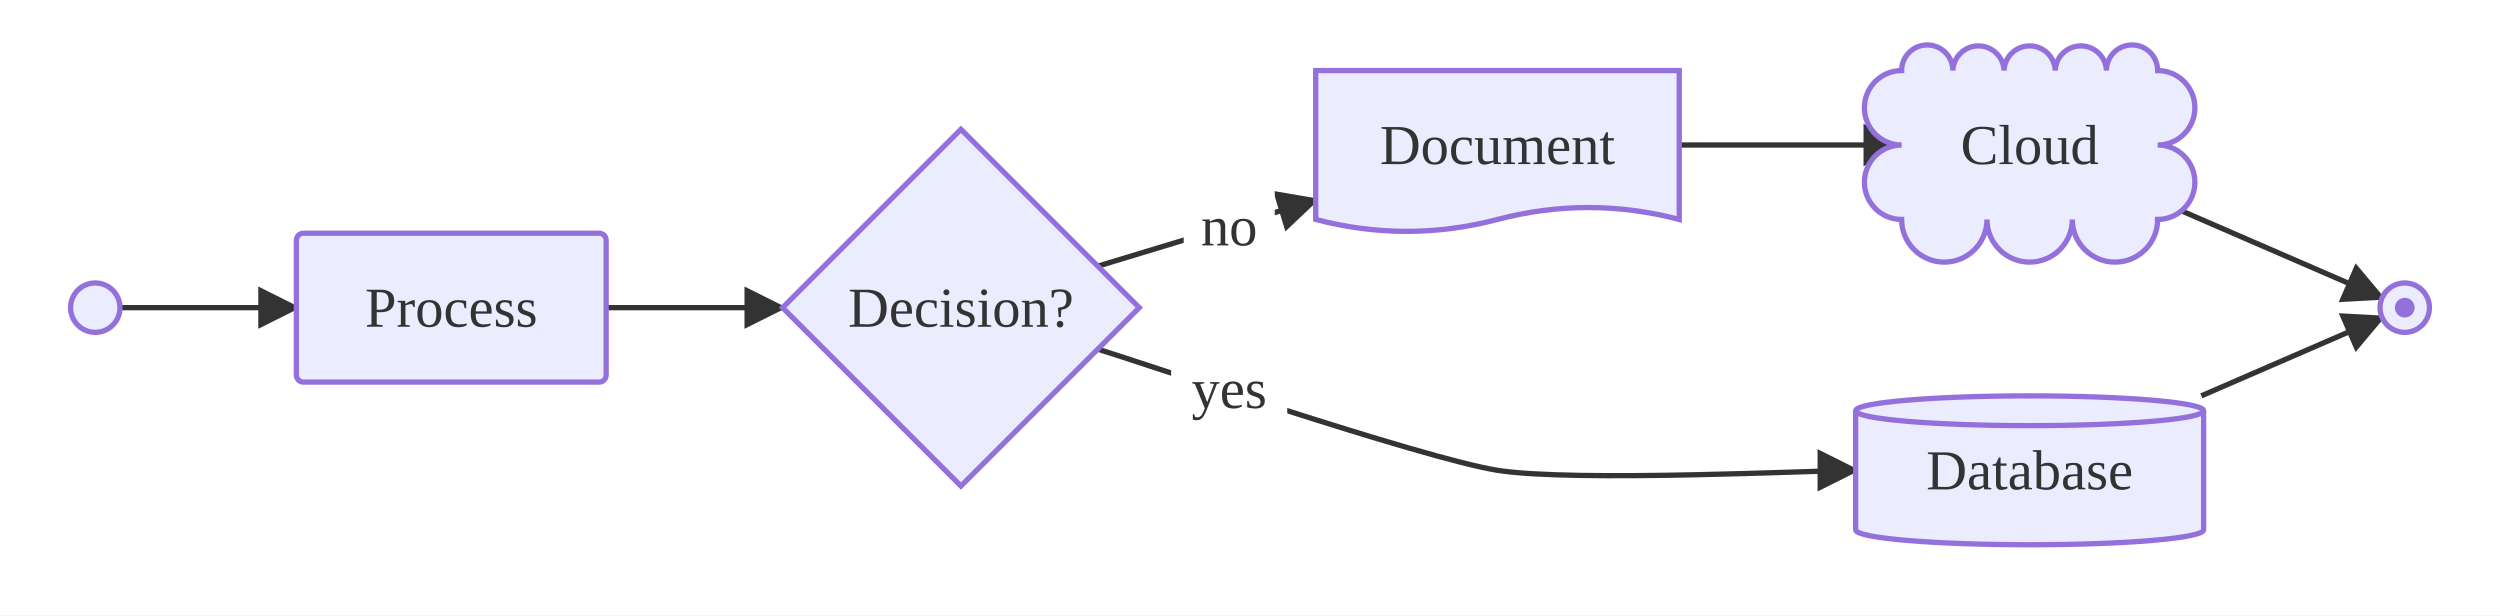
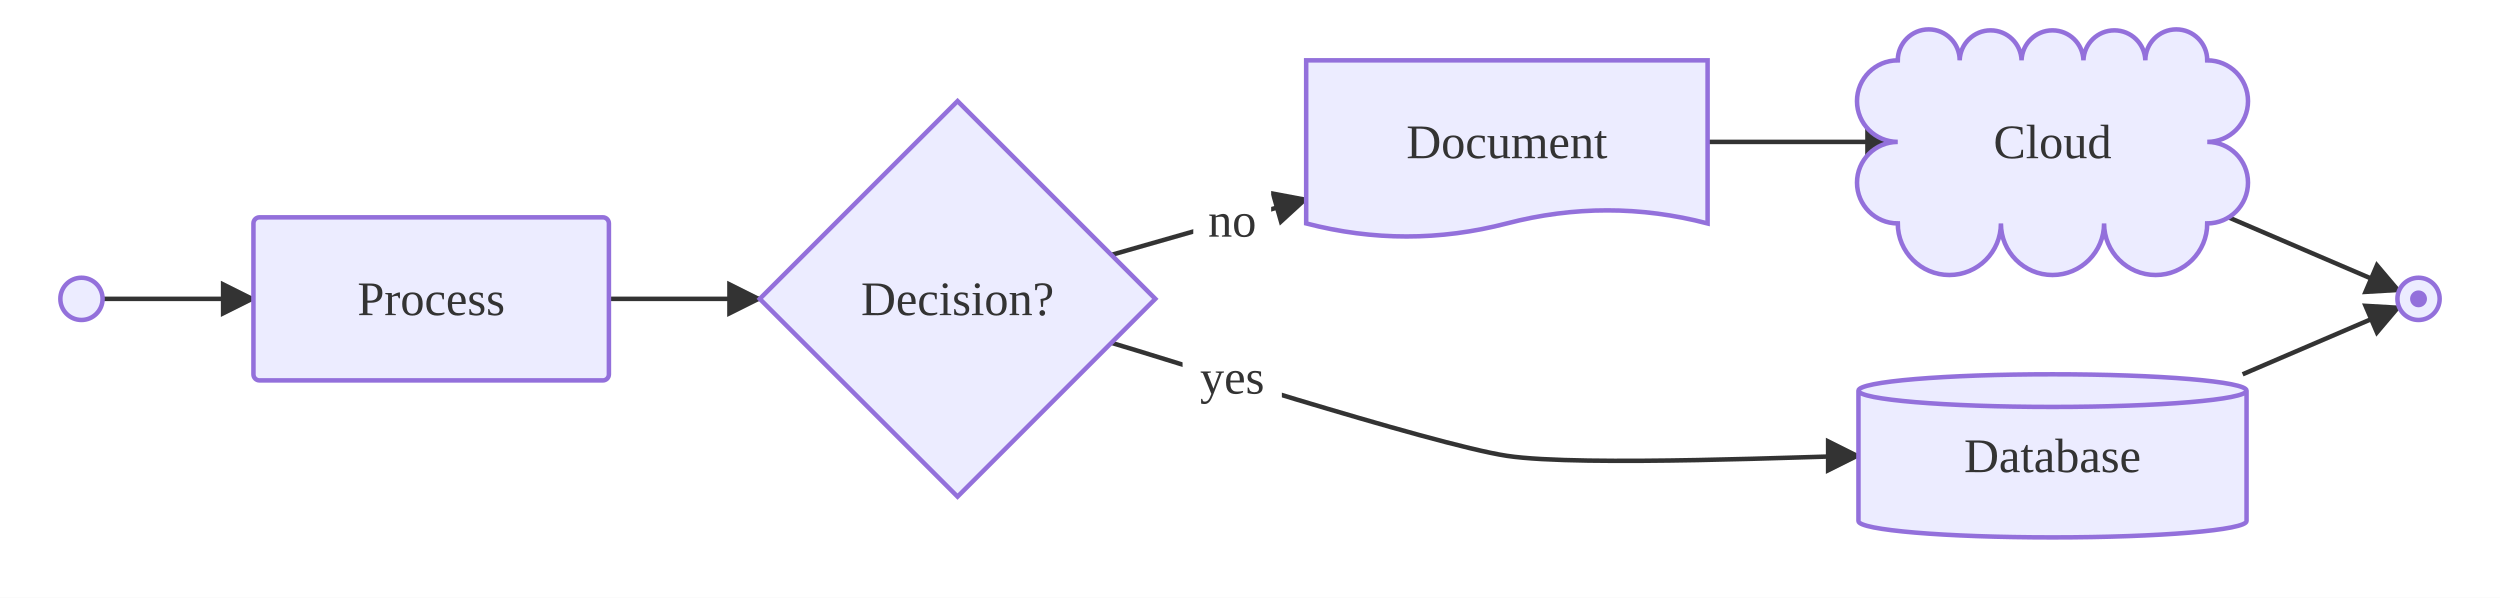
- <svg xmlns="http://www.w3.org/2000/svg" viewBox="0 0 708.58 174.40">
+ <svg xmlns="http://www.w3.org/2000/svg" viewBox="0 0 828.58 198.10">
  <defs>
    <marker id="arrow-arrow-solid" viewBox="0 0 10 10" refX="9.00" refY="5.00" markerWidth="8.00" markerHeight="8.00" orient="auto">
      <polygon points="0,0 10,5 0,10" style="fill:#333" />
    </marker>
  </defs>
-   <rect x="0.00" y="0.00" width="708.58" height="174.40" style="fill:#fff;stroke:none" />
-   <line x1="171.81" y1="87.20" x2="221.81" y2="87.20" style="stroke:#333;stroke-width:1.5;fill:none" marker-end="url(#arrow-arrow-solid)" />
-   <line x1="611.55" y1="56.83" x2="675.16" y2="84.42" style="stroke:#333;stroke-width:1.5;fill:none" marker-end="url(#arrow-arrow-solid)" />
-   <path d="M311.15,98.96 C322.48,102.39 402.95,129.87 424.43,133.30 C445.91,136.73 515.80,133.30 525.95,133.30" style="stroke:#333;stroke-width:1.5;fill:none" marker-end="url(#arrow-arrow-solid)" />
-   <rect x="331.94" y="97.00" width="32.91" height="26.50" rx="3.00" ry="3.00" style="fill:#fff;stroke:none" />
-   <text x="348.39" y="110.25" text-anchor="middle" dominant-baseline="central" font-size="16.00" style="fill:#333;font-size:16.00px">yes</text>
-   <line x1="311.15" y1="75.44" x2="372.91" y2="56.72" style="stroke:#333;stroke-width:1.5;fill:none" marker-end="url(#arrow-arrow-solid)" />
-   <rect x="335.49" y="50.90" width="25.81" height="26.50" rx="3.00" ry="3.00" style="fill:#fff;stroke:none" />
-   <text x="348.39" y="64.15" text-anchor="middle" dominant-baseline="central" font-size="16.00" style="fill:#333;font-size:16.00px">no</text>
-   <line x1="623.92" y1="112.20" x2="675.16" y2="89.98" style="stroke:#333;stroke-width:1.5;fill:none" marker-end="url(#arrow-arrow-solid)" />
-   <line x1="475.95" y1="41.10" x2="538.98" y2="41.10" style="stroke:#333;stroke-width:1.5;fill:none" marker-end="url(#arrow-arrow-solid)" />
-   <line x1="34.00" y1="87.20" x2="84.00" y2="87.20" style="stroke:#333;stroke-width:1.5;fill:none" marker-end="url(#arrow-arrow-solid)" />
-   <circle cx="27.00" cy="87.20" r="7.00" style="fill:#ECECFF;stroke:#9370DB;stroke-width:1.50" />
-   <rect x="84.00" y="66.10" width="87.81" height="42.20" rx="2.00" ry="2.00" style="fill:#ECECFF;stroke:#9370DB;stroke-width:1.50" />
-   <text x="127.91" y="87.20" text-anchor="middle" dominant-baseline="central" font-size="16.00" style="fill:#333;font-size:16.00px">Process</text>
-   <polygon points="272.36,36.65 322.91,87.20 272.36,137.75 221.81,87.20" style="fill:#ECECFF;stroke:#9370DB;stroke-width:1.50" />
-   <text x="272.36" y="87.20" text-anchor="middle" dominant-baseline="central" font-size="16.00" style="fill:#333;font-size:16.00px">Decision?</text>
-   <path d="M525.95,116.42 L525.95,150.18 A49.31,4.22 0 0,0 624.58,150.18 L624.58,116.42 A49.31,4.22 0 0,0 525.95,116.42 M525.95,116.42 A49.31,4.22 0 0,0 624.58,116.42" style="fill:#ECECFF;stroke:#9370DB;stroke-width:1.50" />
-   <text x="575.27" y="133.30" text-anchor="middle" dominant-baseline="central" font-size="16.00" style="fill:#333;font-size:16.00px">Database</text>
-   <path d="M372.91,20.00 L475.95,20.00 L475.95,62.20 Q450.19,55.45 424.43,62.20 T372.91,62.20 Z" style="fill:#ECECFF;stroke:#9370DB;stroke-width:1.50" />
-   <text x="424.43" y="41.10" text-anchor="middle" dominant-baseline="central" font-size="16.00" style="fill:#333;font-size:16.00px">Document</text>
-   <path d="M538.98,20.00 A7.26,7.26 0 0,1 553.50,20.00 A7.26,7.26 0 0,1 568.01,20.00 A7.26,7.26 0 0,1 582.52,20.00 A7.26,7.26 0 0,1 597.03,20.00 A7.26,7.26 0 0,1 611.55,20.00 A10.55,10.55 0 0,1 611.55,41.10 A10.55,10.55 0 0,1 611.55,62.20 A12.09,12.09 0 0,1 587.36,62.20 A12.09,12.09 0 0,1 563.17,62.20 A12.09,12.09 0 0,1 538.98,62.20 A10.55,10.55 0 0,1 538.98,41.10 A10.55,10.55 0 0,1 538.98,20.00 Z" style="fill:#ECECFF;stroke:#9370DB;stroke-width:1.50" />
-   <text x="575.27" y="41.10" text-anchor="middle" dominant-baseline="central" font-size="16.00" style="fill:#333;font-size:16.00px">Cloud</text>
-   <circle cx="681.58" cy="87.20" r="7.00" style="fill:#ECECFF;stroke:#9370DB;stroke-width:1.50" />
-   <circle cx="681.58" cy="87.20" r="2.80" style="fill:#9370DB;stroke:none" />
+   <rect x="0.00" y="0.00" width="828.58" height="198.10" style="fill:#fff;stroke:none" />
+   <line x1="201.81" y1="99.05" x2="251.81" y2="99.05" style="stroke:#333;stroke-width:1.5;fill:none" marker-end="url(#arrow-arrow-solid)" />
+   <line x1="731.55" y1="69.02" x2="795.14" y2="96.29" style="stroke:#333;stroke-width:1.5;fill:none" marker-end="url(#arrow-arrow-solid)" />
+   <path d="M368.34,113.62 C381.45,117.36 474.67,147.33 499.43,151.08 C524.19,154.82 604.30,151.08 615.95,151.08" style="stroke:#333;stroke-width:1.5;fill:none" marker-end="url(#arrow-arrow-solid)" />
+   <rect x="391.94" y="111.81" width="32.91" height="26.50" rx="3.00" ry="3.00" style="fill:#fff;stroke:none" />
+   <text x="408.39" y="125.06" text-anchor="middle" dominant-baseline="central" font-size="16.00" style="fill:#333;font-size:16.00px">yes</text>
+   <line x1="368.34" y1="84.48" x2="432.91" y2="66.03" style="stroke:#333;stroke-width:1.5;fill:none" marker-end="url(#arrow-arrow-solid)" />
+   <rect x="395.49" y="59.79" width="25.81" height="26.50" rx="3.00" ry="3.00" style="fill:#fff;stroke:none" />
+   <text x="408.39" y="73.04" text-anchor="middle" dominant-baseline="central" font-size="16.00" style="fill:#333;font-size:16.00px">no</text>
+   <line x1="743.28" y1="124.05" x2="795.14" y2="101.81" style="stroke:#333;stroke-width:1.5;fill:none" marker-end="url(#arrow-arrow-solid)" />
+   <line x1="565.95" y1="47.03" x2="628.98" y2="47.03" style="stroke:#333;stroke-width:1.5;fill:none" marker-end="url(#arrow-arrow-solid)" />
+   <line x1="34.00" y1="99.05" x2="84.00" y2="99.05" style="stroke:#333;stroke-width:1.5;fill:none" marker-end="url(#arrow-arrow-solid)" />
+   <circle cx="27.00" cy="99.05" r="7.00" style="fill:#ECECFF;stroke:#9370DB;stroke-width:1.50" />
+   <rect x="84.00" y="72.03" width="117.81" height="54.05" rx="2.00" ry="2.00" style="fill:#ECECFF;stroke:#9370DB;stroke-width:1.50" />
+   <text x="142.91" y="99.05" text-anchor="middle" dominant-baseline="central" font-size="16.00" style="fill:#333;font-size:16.00px">Process</text>
+   <polygon points="317.36,33.50 382.91,99.05 317.36,164.60 251.81,99.05" style="fill:#ECECFF;stroke:#9370DB;stroke-width:1.50" />
+   <text x="317.36" y="99.05" text-anchor="middle" dominant-baseline="central" font-size="16.00" style="fill:#333;font-size:16.00px">Decision?</text>
+   <path d="M615.95,129.46 L615.95,172.70 A64.31,5.41 0 0,0 744.58,172.70 L744.58,129.46 A64.31,5.41 0 0,0 615.95,129.46 M615.95,129.46 A64.31,5.41 0 0,0 744.58,129.46" style="fill:#ECECFF;stroke:#9370DB;stroke-width:1.50" />
+   <text x="680.27" y="151.08" text-anchor="middle" dominant-baseline="central" font-size="16.00" style="fill:#333;font-size:16.00px">Database</text>
+   <path d="M432.91,20.00 L565.95,20.00 L565.95,74.05 Q532.69,65.40 499.43,74.05 T432.91,74.05 Z" style="fill:#ECECFF;stroke:#9370DB;stroke-width:1.50" />
+   <text x="499.43" y="47.03" text-anchor="middle" dominant-baseline="central" font-size="16.00" style="fill:#333;font-size:16.00px">Document</text>
+   <path d="M628.98,20.00 A10.26,10.26 0 0,1 649.50,20.00 A10.26,10.26 0 0,1 670.01,20.00 A10.26,10.26 0 0,1 690.52,20.00 A10.26,10.26 0 0,1 711.03,20.00 A10.26,10.26 0 0,1 731.55,20.00 A13.51,13.51 0 0,1 731.55,47.03 A13.51,13.51 0 0,1 731.55,74.05 A17.09,17.09 0 0,1 697.36,74.05 A17.09,17.09 0 0,1 663.17,74.05 A17.09,17.09 0 0,1 628.98,74.05 A13.51,13.51 0 0,1 628.98,47.03 A13.51,13.51 0 0,1 628.98,20.00 Z" style="fill:#ECECFF;stroke:#9370DB;stroke-width:1.50" />
+   <text x="680.27" y="47.03" text-anchor="middle" dominant-baseline="central" font-size="16.00" style="fill:#333;font-size:16.00px">Cloud</text>
+   <circle cx="801.58" cy="99.05" r="7.00" style="fill:#ECECFF;stroke:#9370DB;stroke-width:1.50" />
+   <circle cx="801.58" cy="99.05" r="2.80" style="fill:#9370DB;stroke:none" />
</svg>
